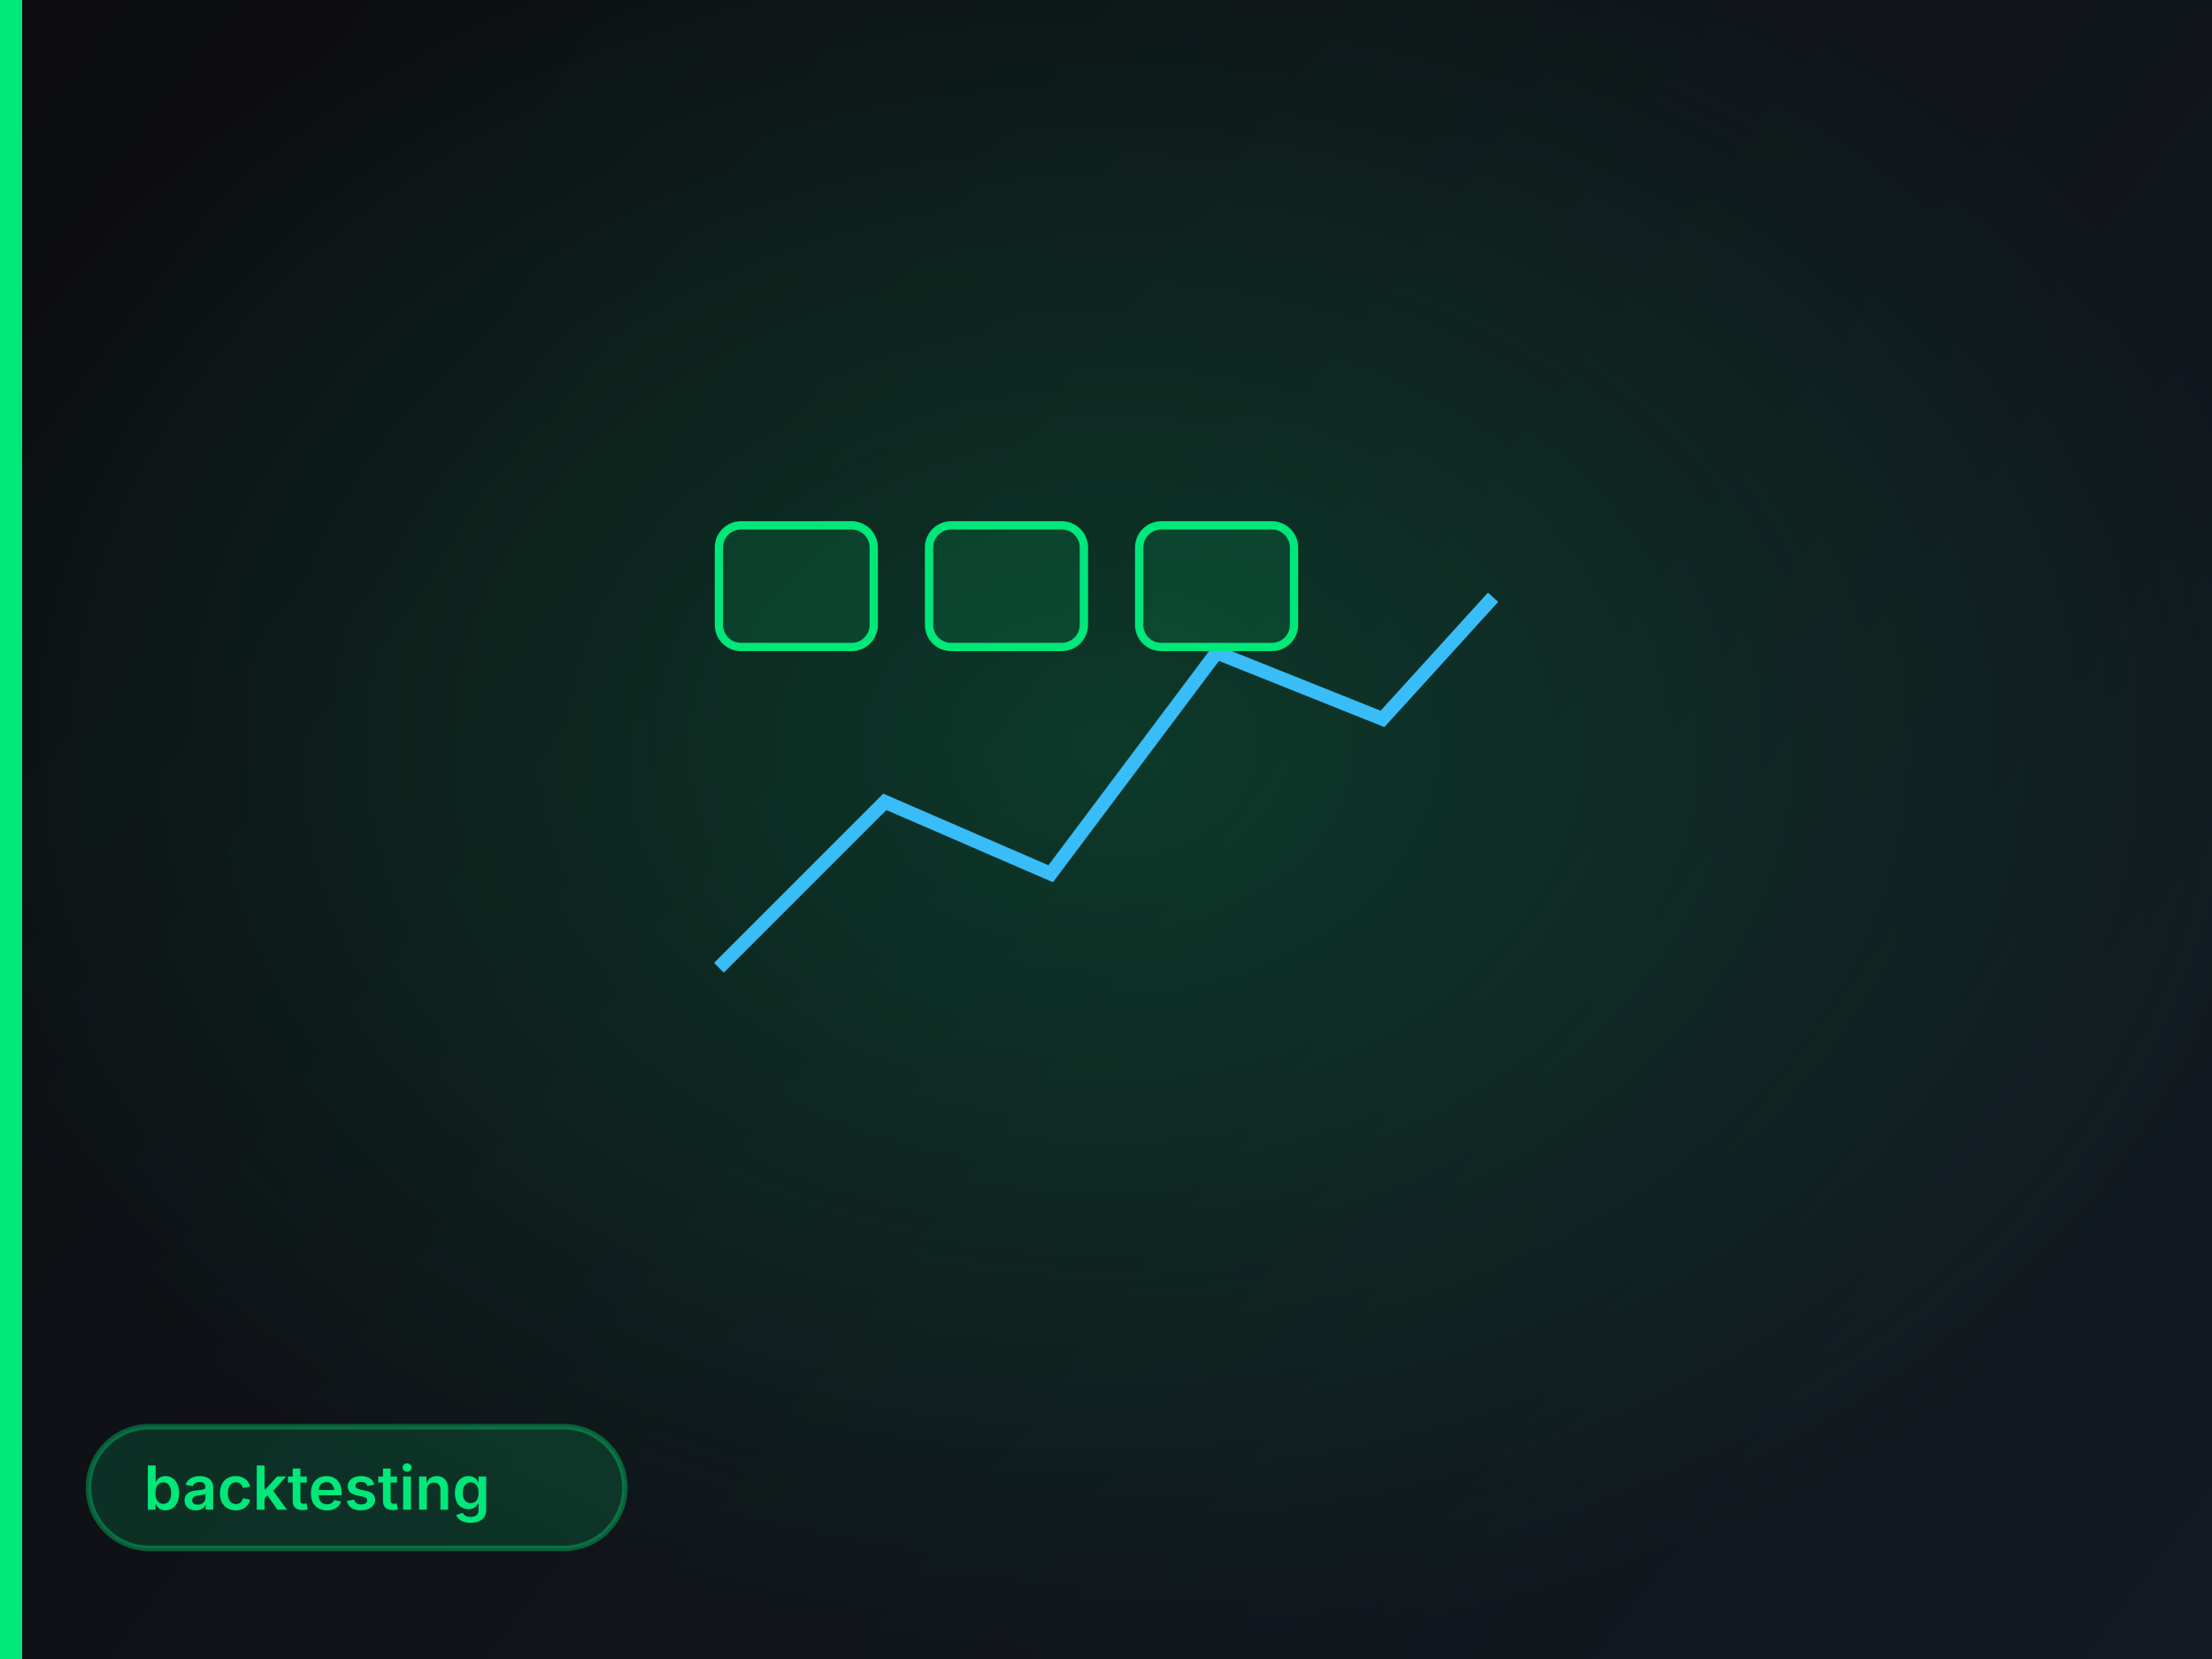
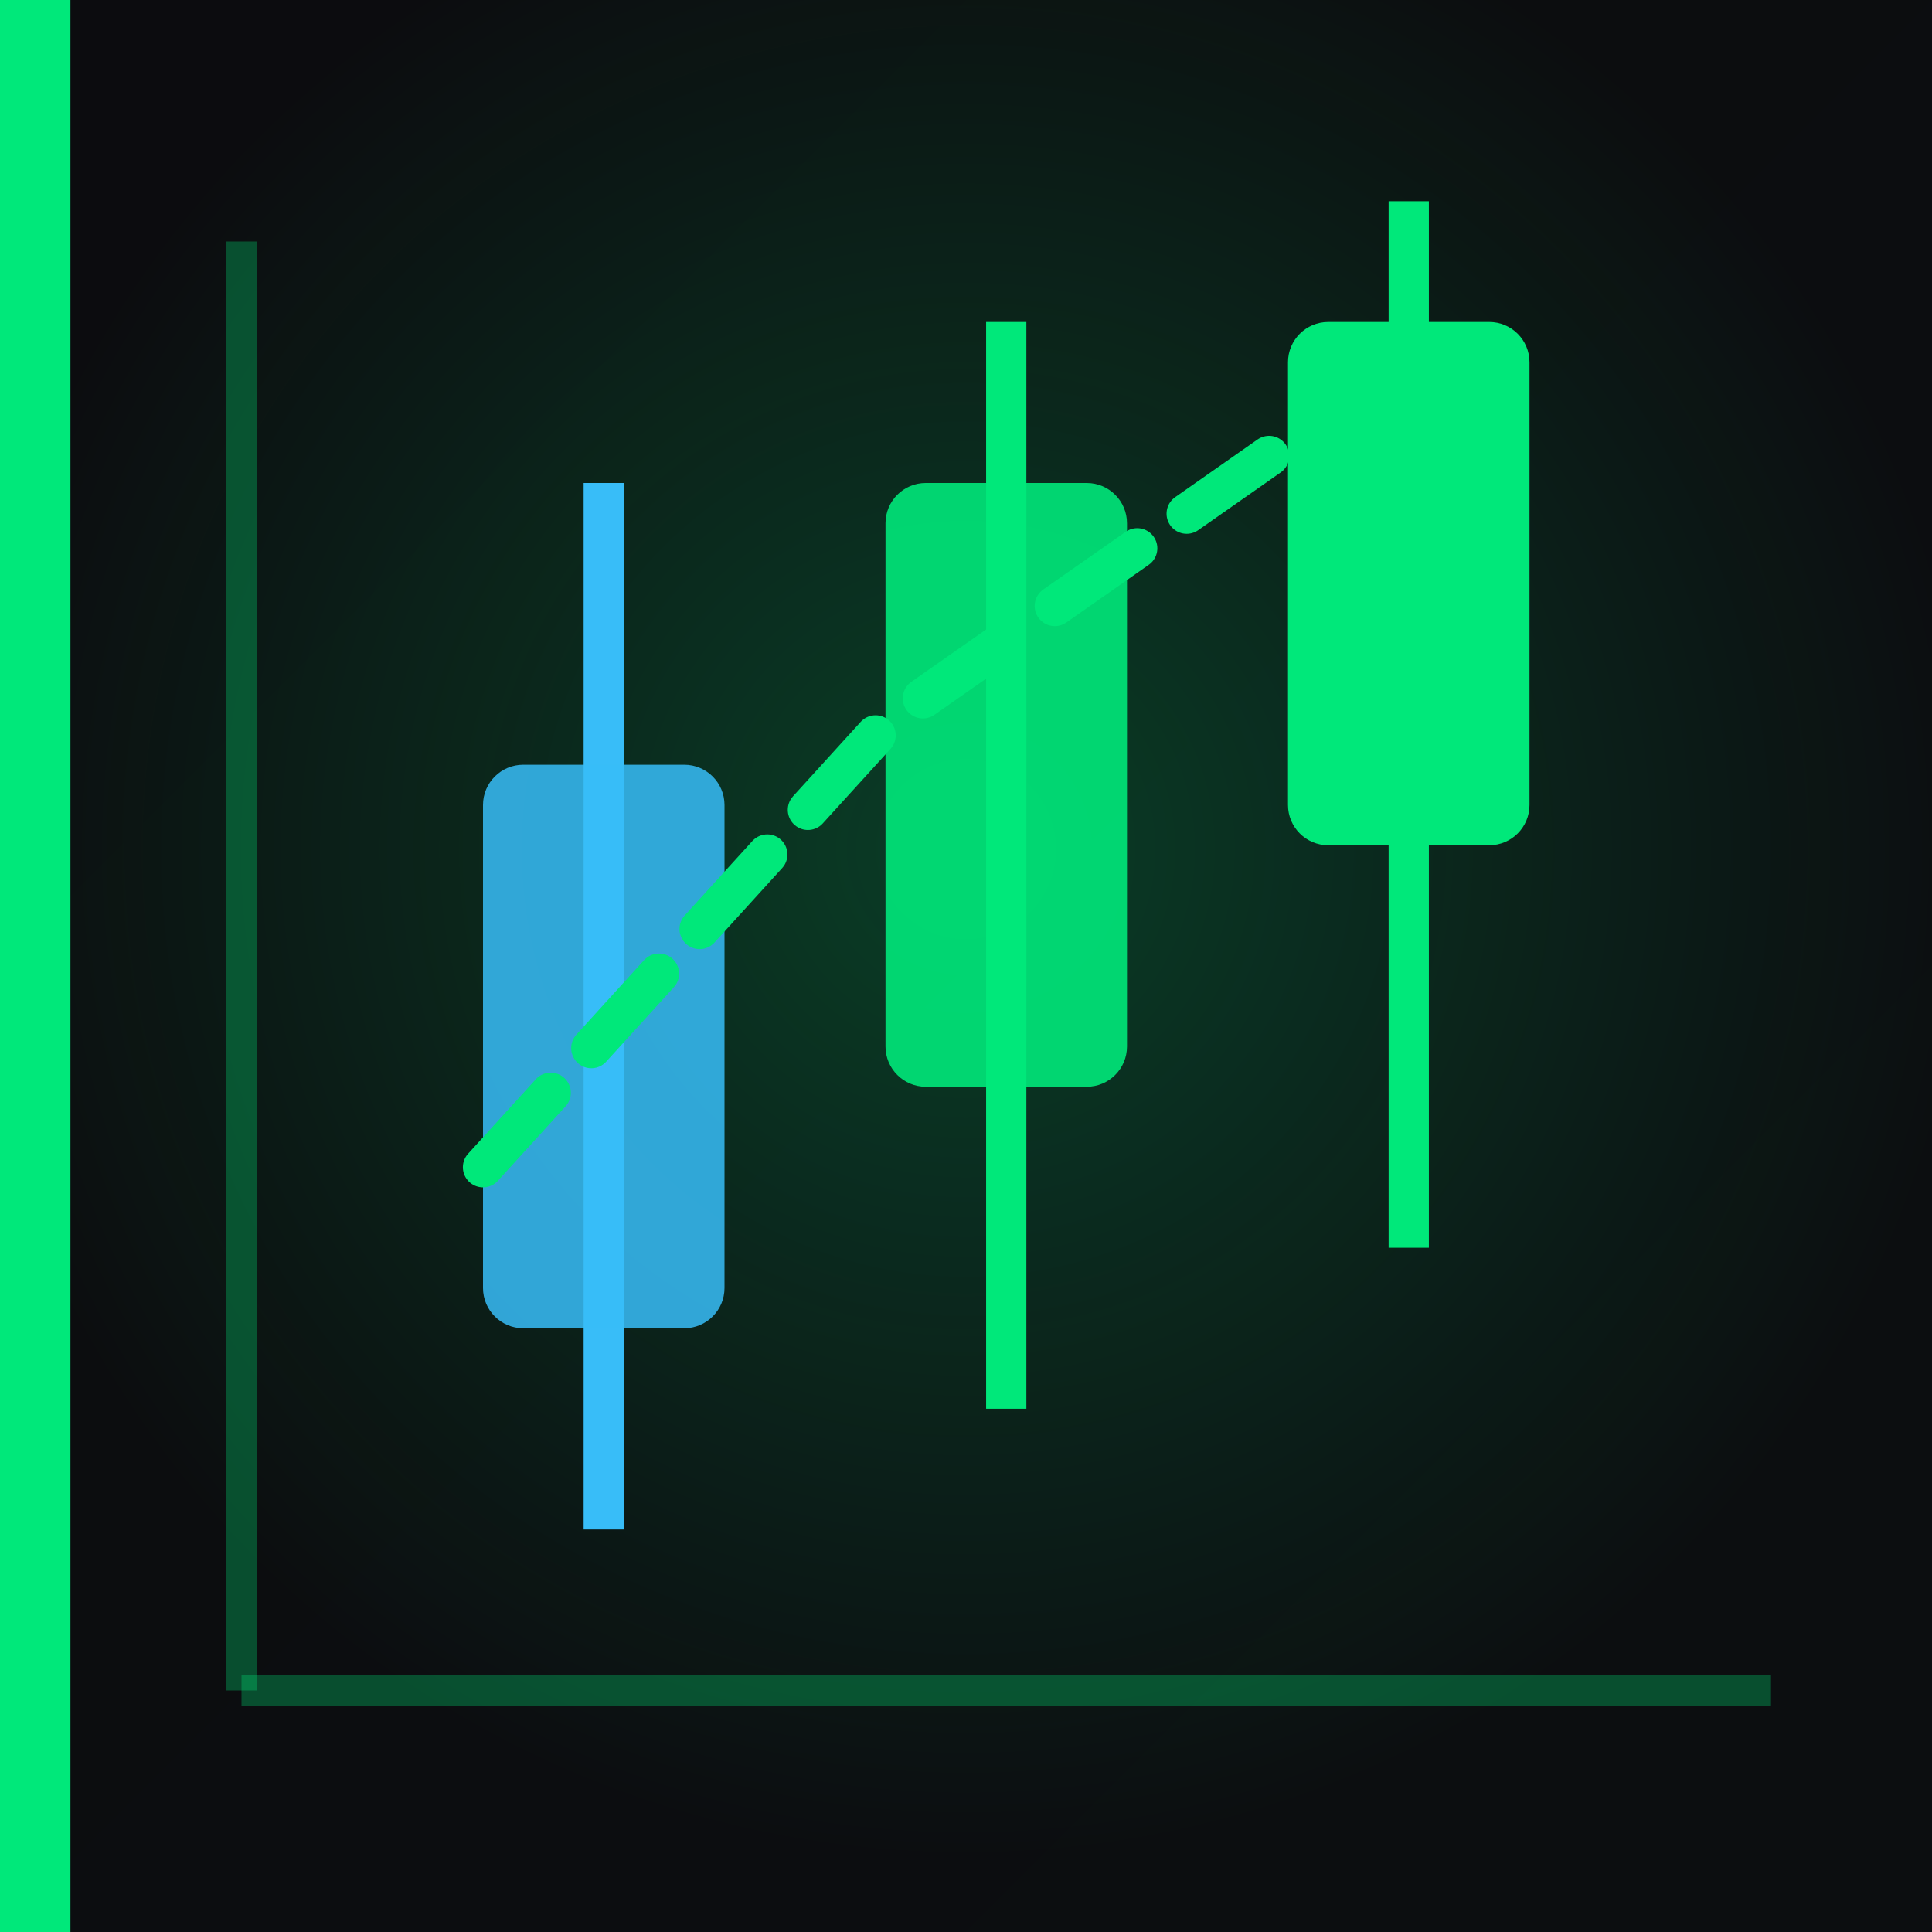
- <svg xmlns="http://www.w3.org/2000/svg" viewBox="0 0 400 300" fill="none" role="img" aria-label="Cost-Effective Cloud Architecture for Backtesting Pipelines">
+ <svg xmlns="http://www.w3.org/2000/svg" viewBox="0 0 96 96" fill="none" role="img" aria-label="Cost-Effective Cloud Architecture for Backtesting Pipelines">
  <defs>
-     <linearGradient id="bg" x1="0" y1="0" x2="400" y2="300" gradientUnits="userSpaceOnUse">
+     <linearGradient id="bg" x1="0" y1="0" x2="96" y2="96" gradientUnits="userSpaceOnUse">
      <stop stop-color="#0c0c0f" />
-       <stop offset="1" stop-color="#131a22" />
+       <stop offset="1" stop-color="#0c0e10" />
    </linearGradient>
-     <radialGradient id="glow" cx="50%" cy="45%" r="55%">
-       <stop stop-color="#00e87a" stop-opacity="0.18" />
+     <radialGradient id="glow" cx="50%" cy="44%" r="52%">
+       <stop stop-color="#00e87a" stop-opacity="0.22" />
      <stop offset="1" stop-color="#00e87a" stop-opacity="0" />
    </radialGradient>
  </defs>
-   <rect width="400" height="300" fill="url(#bg)" />
-   <rect width="400" height="300" fill="url(#glow)" />
-   <rect x="0" y="0" width="4" height="300" fill="#00e87a" />
-   <path d="M130 175 L160 145 L190 158 L220 118 L250 130 L270 108" stroke="#38bdf8" stroke-width="2.5" fill="none" />
-   <rect x="130" y="95" width="28" height="22" rx="4" stroke="#00e87a" stroke-width="1.5" fill="#00e87a" fill-opacity="0.12" />
-   <rect x="168" y="95" width="28" height="22" rx="4" stroke="#00e87a" stroke-width="1.5" fill="#00e87a" fill-opacity="0.12" />
-   <rect x="206" y="95" width="28" height="22" rx="4" stroke="#00e87a" stroke-width="1.5" fill="#00e87a" fill-opacity="0.12" />
-   <rect x="16" y="258" width="97" height="22" rx="11" fill="#00e87a" fill-opacity="0.15" stroke="#00e87a" stroke-opacity="0.35" />
-   <text x="26" y="273" fill="#00e87a" font-family="Inter, system-ui, sans-serif" font-size="11" font-weight="600">backtesting</text>
+   <rect width="96" height="96" fill="url(#bg)" />
+   <rect width="96" height="96" fill="url(#glow)" />
+   <rect x="0" y="0" width="3.5" height="96" fill="#00e87a" />
+   <line x1="12" y1="84" x2="88" y2="84" stroke="#00e87a" stroke-opacity="0.3" stroke-width="1.5" />
+   <line x1="12" y1="84" x2="12" y2="12" stroke="#00e87a" stroke-opacity="0.3" stroke-width="1.5" />
+   <line x1="30" y1="24" x2="30" y2="76" stroke="#38bdf8" stroke-width="2" />
+   <rect x="24" y="38" width="12" height="28" rx="2" fill="#38bdf8" fill-opacity="0.85" />
+   <line x1="50" y1="16" x2="50" y2="70" stroke="#00e87a" stroke-width="2" />
+   <rect x="44" y="24" width="12" height="30" rx="2" fill="#00e87a" fill-opacity="0.9" />
+   <line x1="70" y1="10" x2="70" y2="62" stroke="#00e87a" stroke-width="2" />
+   <rect x="64" y="16" width="12" height="26" rx="2" fill="#00e87a" />
+   <path d="M24 58 L44 36 L64 22" stroke="#00e87a" stroke-width="2" stroke-dasharray="5,3" fill="none" stroke-linecap="round" />
</svg>
